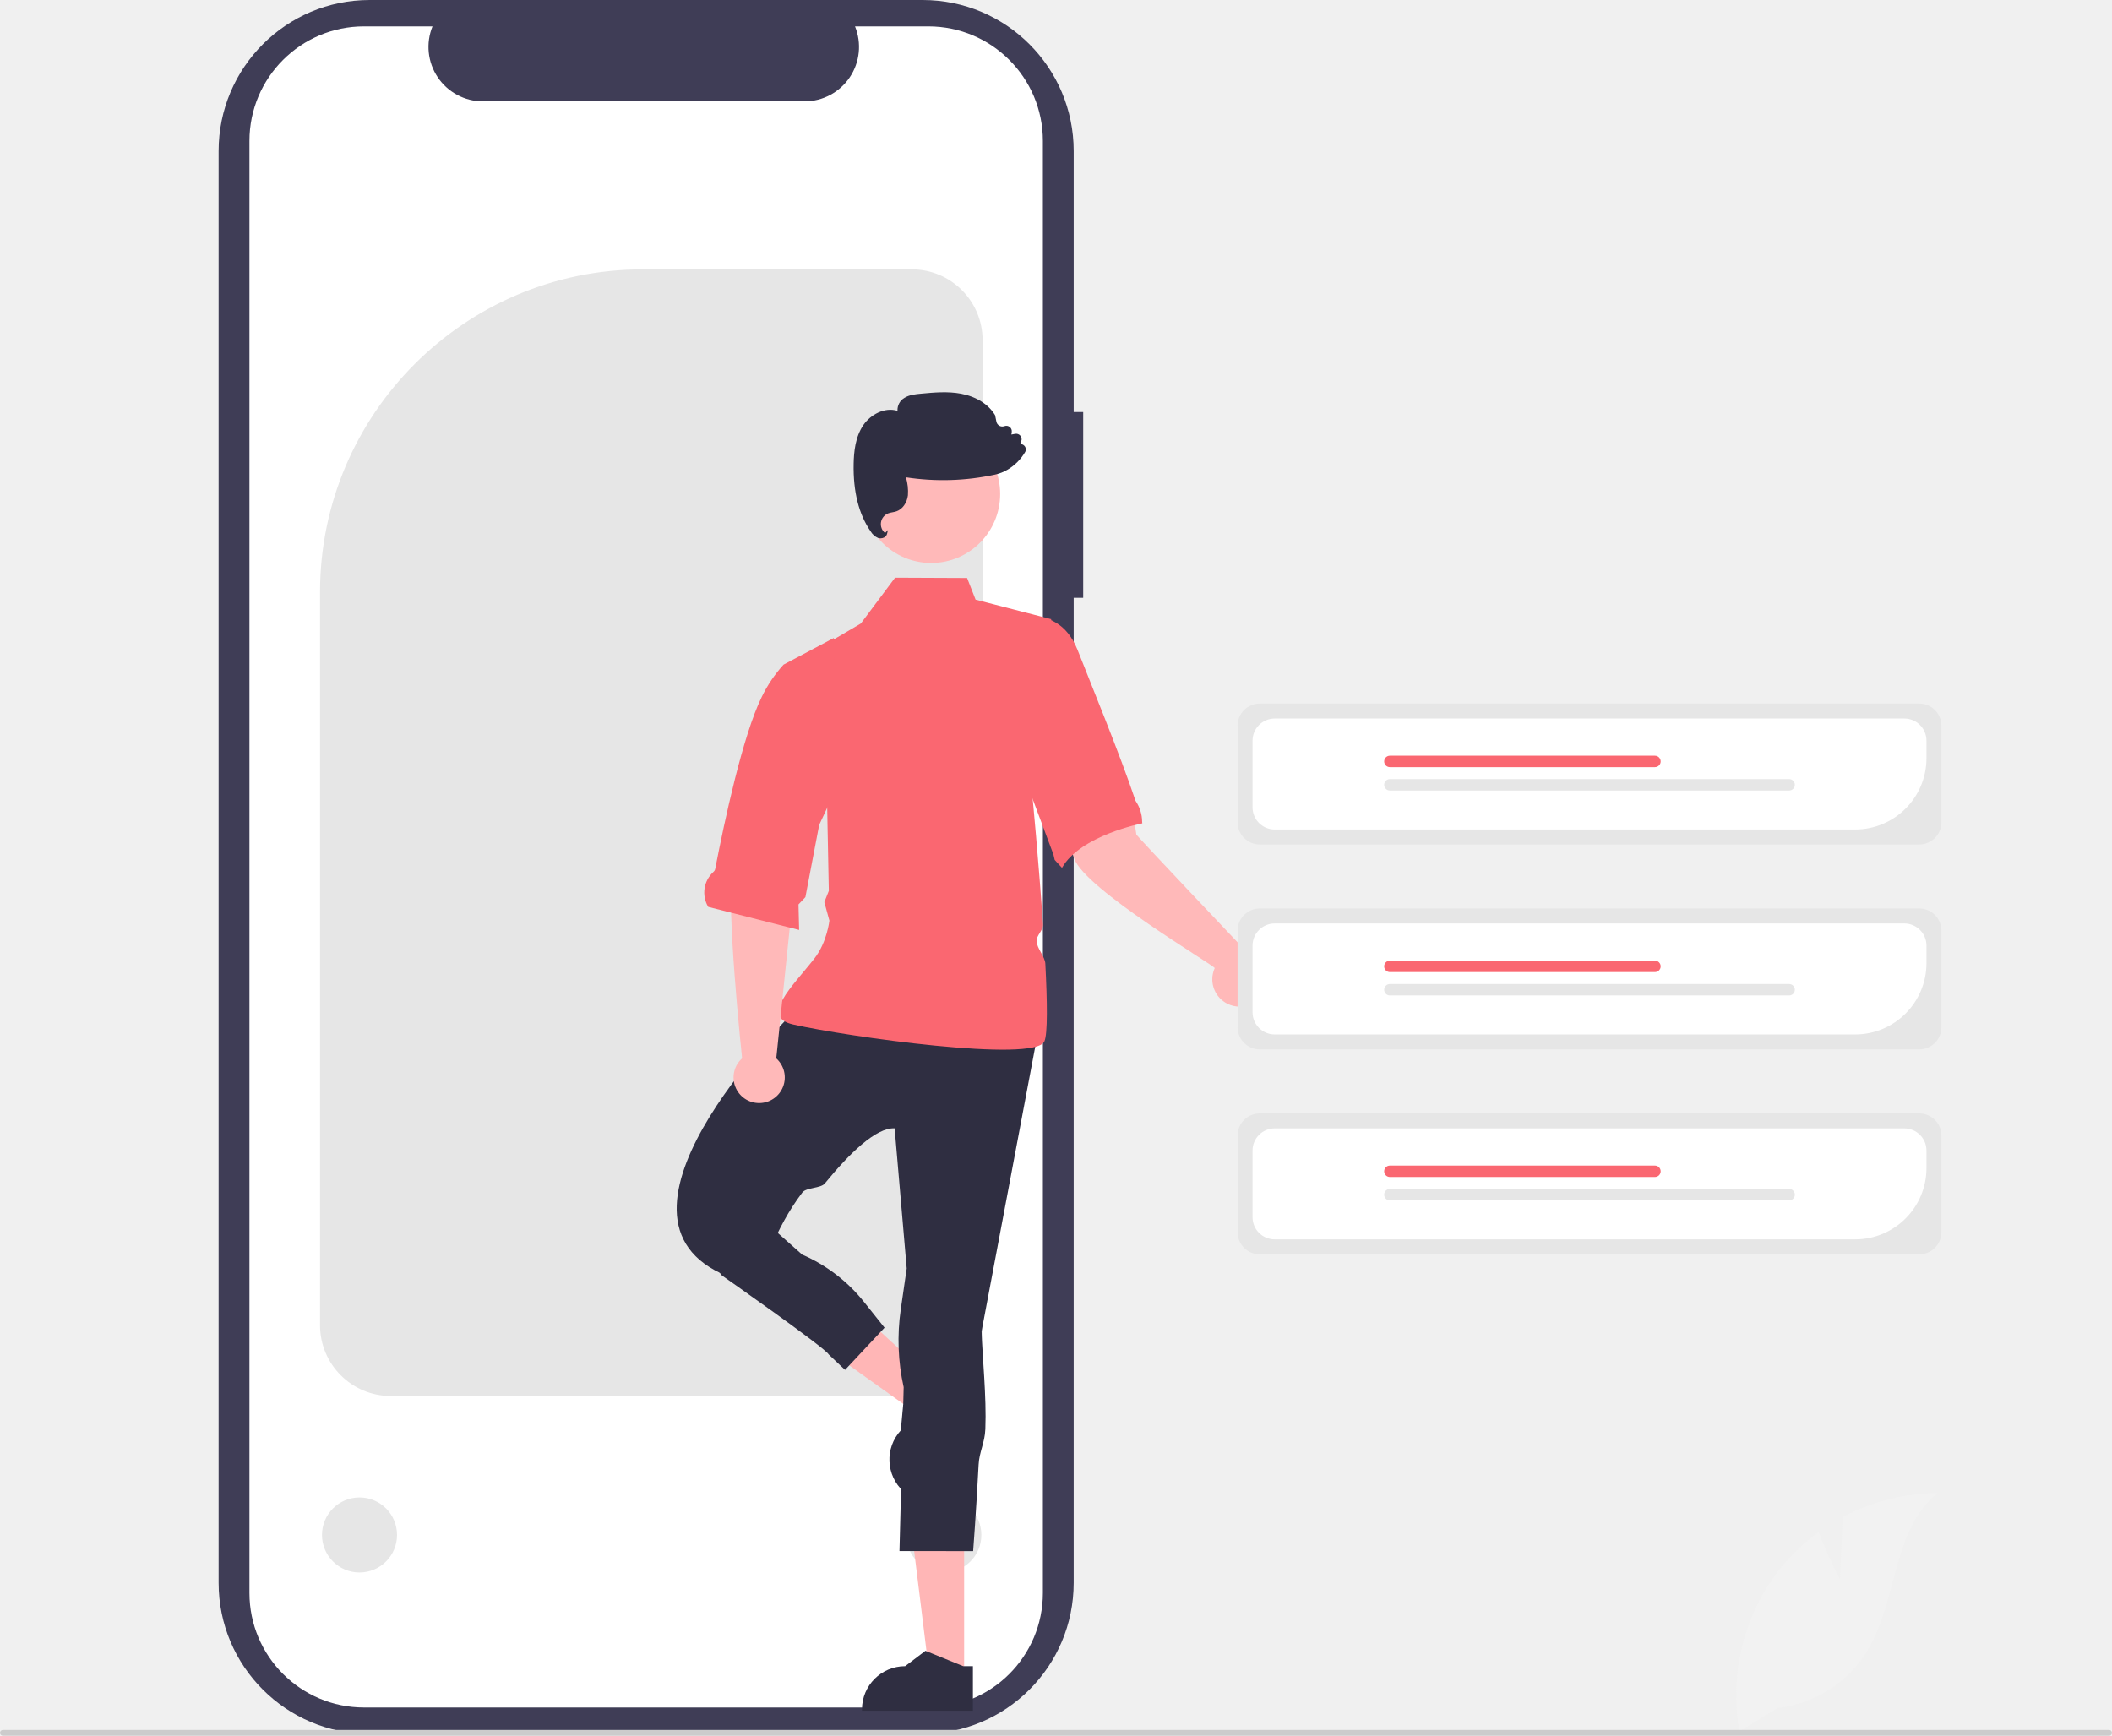
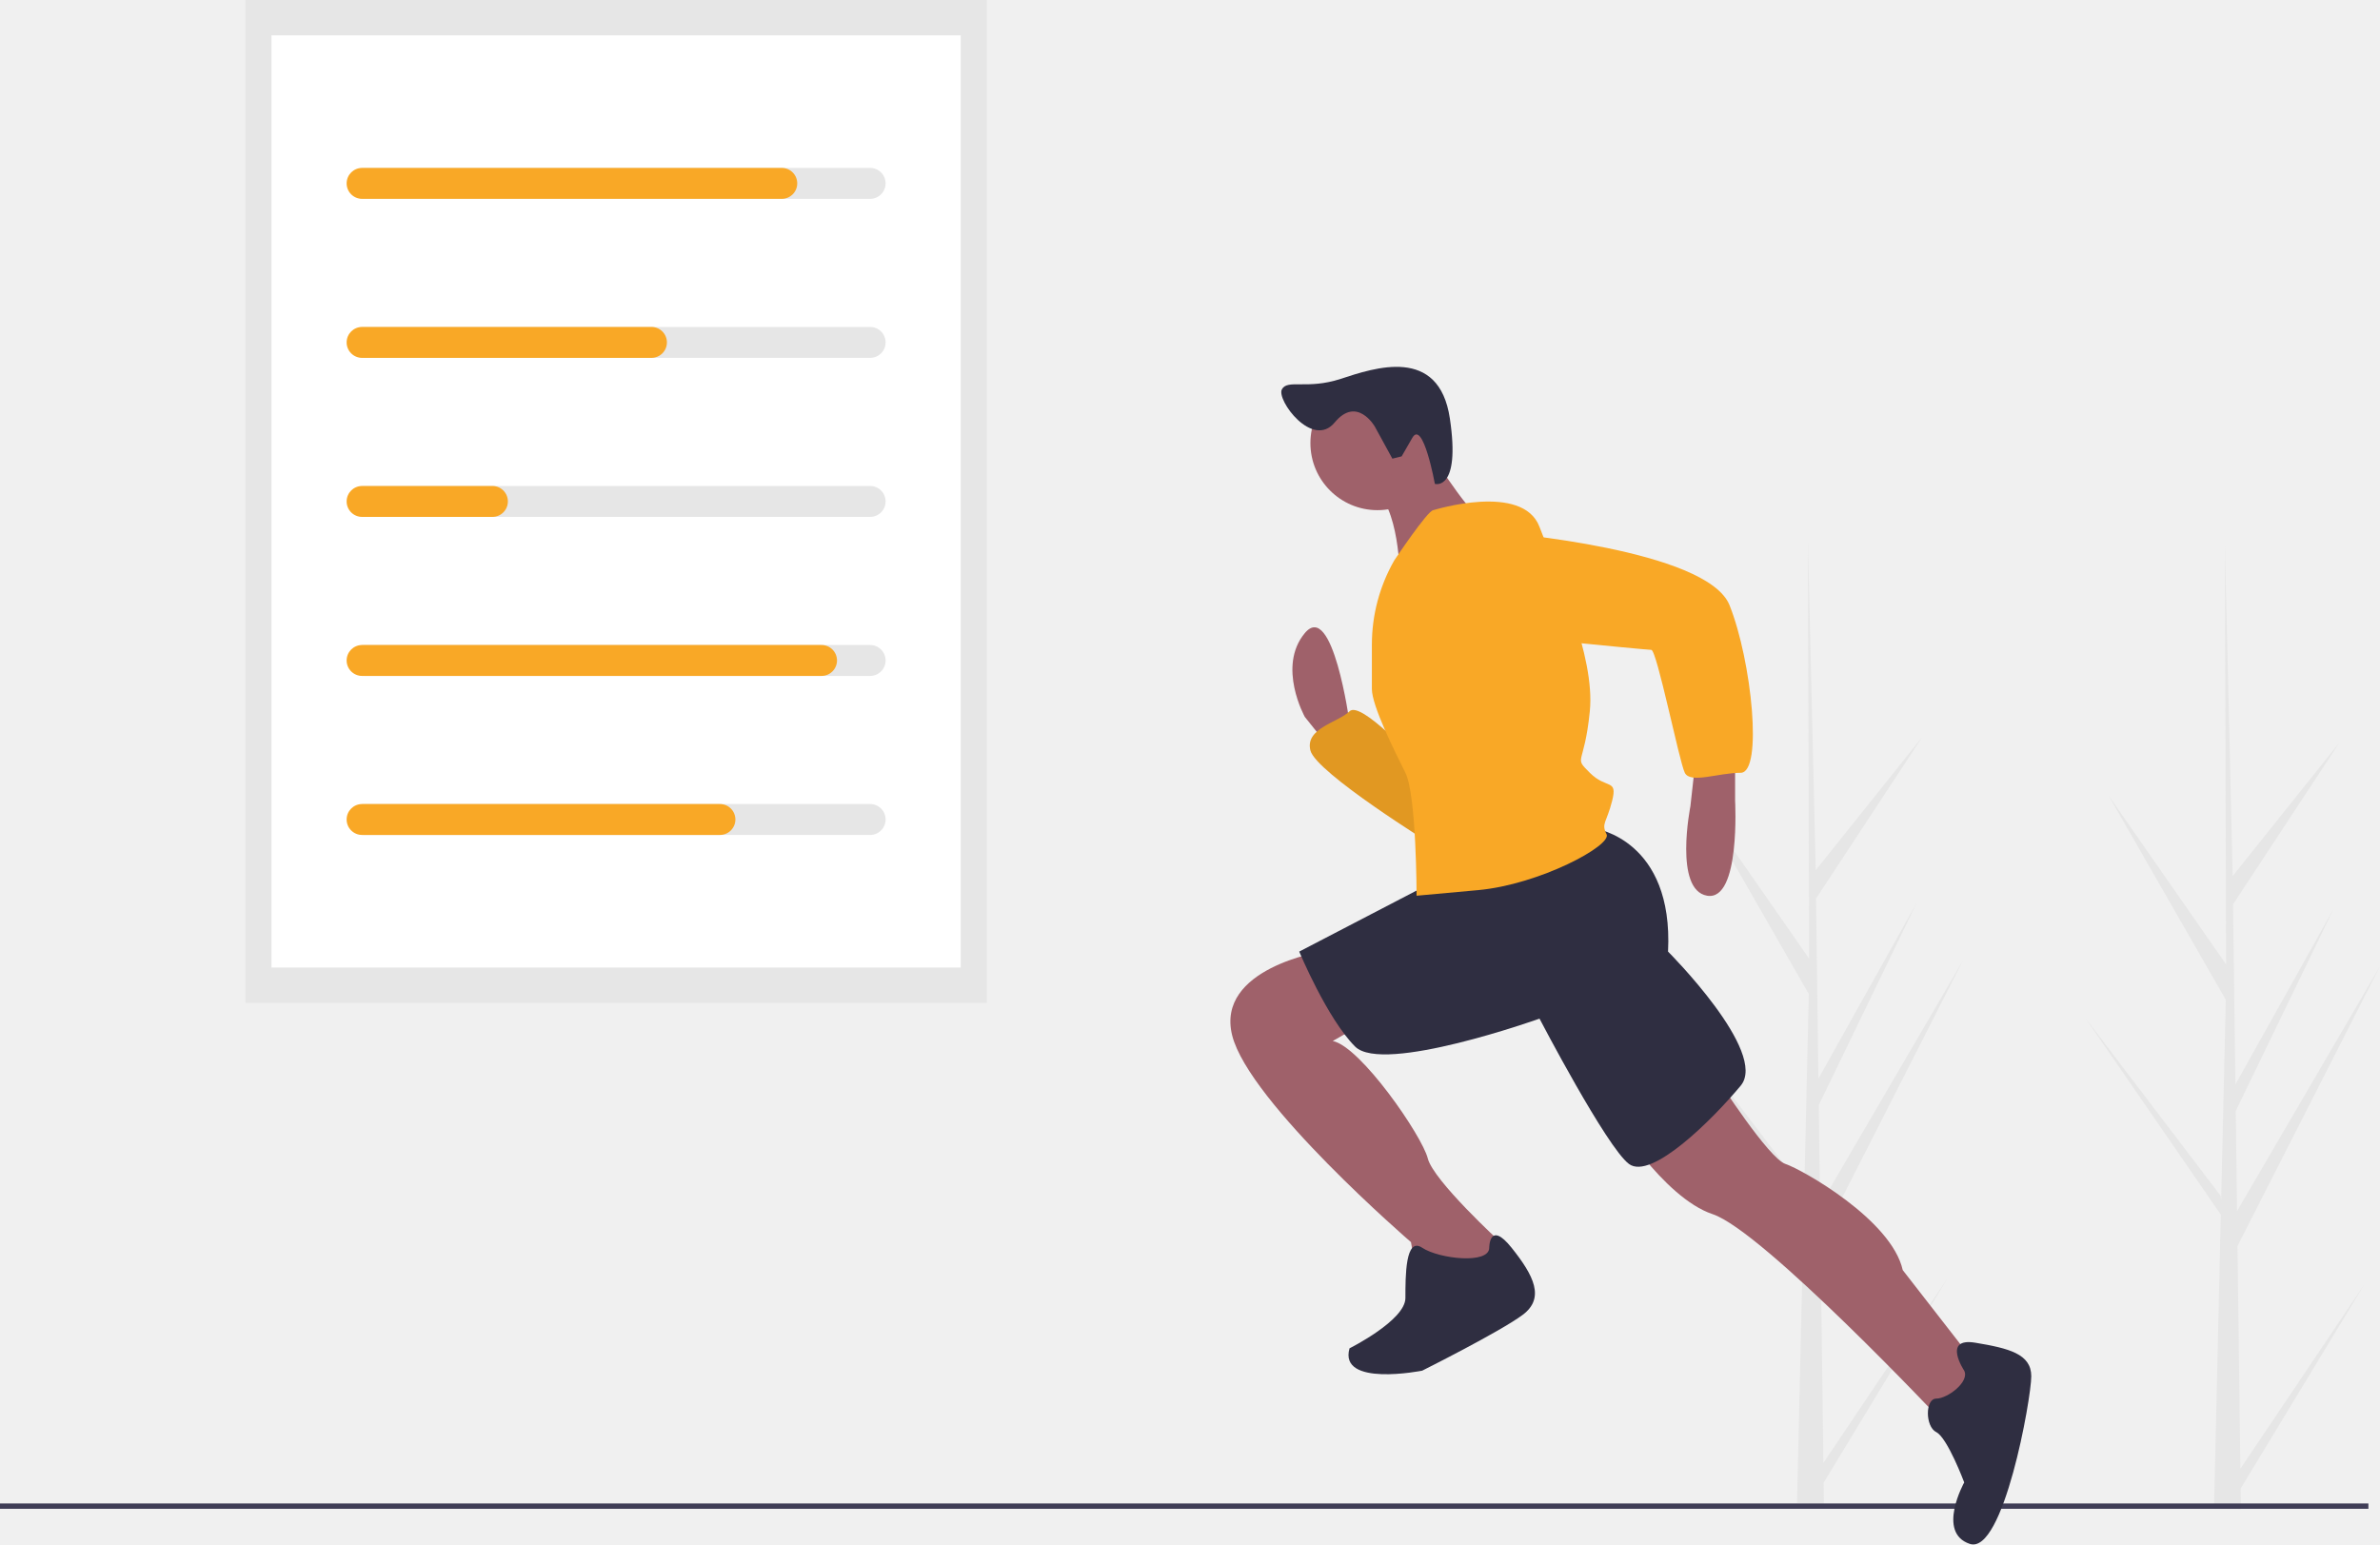
- <svg xmlns="http://www.w3.org/2000/svg" data-name="Layer 1" width="865.67" height="711.472" viewBox="0 0 865.67 711.472">
-   <path id="be762e0f-b118-45b0-834c-015dca31fdfd-190" data-name="Path 339" d="M611.151,263.156h-3.9V156.179a61.915,61.915,0,0,0-61.915-61.915h-226.65a61.915,61.915,0,0,0-61.916,61.914V743.062a61.915,61.915,0,0,0,61.915,61.915h226.648a61.915,61.915,0,0,0,61.915-61.915V339.304h3.9Z" transform="translate(-167.165 -94.26403)" fill="#3f3d56" />
-   <path id="bd19cda7-6ee4-487f-8299-09f5b9520cce-191" data-name="Path 340" d="M594.624,152.032V747.207a46.959,46.959,0,0,1-46.942,46.952h-231.3a46.966,46.966,0,0,1-46.973-46.952V152.032a46.965,46.965,0,0,1,46.971-46.951h28.058a22.329,22.329,0,0,0,20.656,30.74h131.868a22.329,22.329,0,0,0,20.656-30.74h30.055a46.959,46.959,0,0,1,46.951,46.942Z" transform="translate(-167.165 -94.26403)" fill="#fff" />
-   <path d="M540.93,666.475H327.318a29.01,29.01,0,0,1-28.978-28.978V336.993c0-72.962,59.358-132.321,132.32-132.321H540.93a29.01,29.01,0,0,1,28.977,28.977V637.497A29.01,29.01,0,0,1,540.93,666.475Z" transform="translate(-167.165 -94.26403)" fill="#e6e6e6" />
-   <circle id="be454a6a-b415-4179-b5e8-57164f143cba" data-name="Ellipse 7" cx="147.357" cy="629.168" r="15.379" fill="#e6e6e6" />
-   <circle id="be5a0c73-855d-427d-a69e-6f1eaa4c04a0" data-name="Ellipse 7" cx="386.863" cy="629.168" r="15.379" fill="#e6e6e6" />
-   <polygon points="388.948 571.619 379.414 582.009 334.805 550.181 348.876 534.847 388.948 571.619" fill="#ffb6b6" />
-   <path d="M568.615,672.475,537.875,705.974l-.424-.389a17.697,17.697,0,0,1-1.075-25.003l.001-.001.972-10.379L552.469,663.045l2.683-2.924Z" transform="translate(-167.165 -94.26403)" fill="#2f2e41" />
-   <polygon points="395.181 687.559 381.081 687.558 374.373 633.171 395.184 633.172 395.181 687.559" fill="#ffb6b6" />
-   <path d="M565.942,795.491l-45.466-.002v-.575a17.697,17.697,0,0,1,17.697-17.696h.001l8.305-6.301,15.495,6.301,3.969 0Z" transform="translate(-167.165 -94.26403)" fill="#2f2e41" />
-   <path id="a30b4662-e5c2-40ab-b3a2-3f3e92442cbc-192" data-name="Path 17" d="M494.254,507.266s-86.138,83.167-31.683,108.91h16.831s5.058-17.969,16.637-33.123c1.59-2.081,7.547-1.658,9.202-3.686,10.101-12.383,21.053-23.018,28.616-22.596l4.95,57.425-2.442,16.831a88.193,88.193,0,0,0,1.194,31.834v0l-1.722,67.175,30.202.017s1.22-15.744,2.24-35.435c.273-5.275,2.542-8.95,2.76-14.565.521-13.461-1.206-29.13-1.539-40.115l22.772-120.791Z" transform="translate(-167.165 -94.26403)" fill="#2f2e41" />
-   <path id="bce5c948-7db7-43f8-8cd2-61a9f17c0c07-193" data-name="Path 22" d="M534.039,331.053,519.994,349.842l-33.663,19.8,19.8,51.484.751,38.306-1.843,4.621,2.082,7.568s-.961,8.857-6.082,15.432c-8.954,11.497-22.626,23.992-8.769,27.142,21.782,4.951,99.009,15.841,102.969,6.931,1.37-3.082,1.2-16.116.391-31.848-.151-2.942-3.401-6.142-3.591-9.225-.143-2.313,2.782-4.489,2.623-6.835-1.767-26.145-4.373-53.081-4.373-53.081l7.75-72.084-31-8-3.48-8.872Z" transform="translate(-167.165 -94.26403)" fill="#fa6771" />
-   <path id="aa56653d-a1eb-49b2-bba0-f0dc0c583c83-194" data-name="Path 18" d="M458.435,611.236l4.604,5.818s42.345,29.625,43.799,32.393l6.692,6.332,16.192-17.309-8.421-10.554a66.102,66.102,0,0,0-25.357-19.413h0l-12.905-11.449Z" transform="translate(-167.165 -94.26403)" fill="#2f2e41" />
-   <path d="M485.341,528.088l7.711-74.639,2.035-30.719-21.583-3.903s-3.232,21.118-6.059,33.511c-2.79,12.229,3.717,74.111,3.889,75.743a10.501,10.501,0,1,0,14.007.007Z" transform="translate(-167.165 -94.26403)" fill="#ffb9b9" />
-   <path d="M457.455,465.988l37.259,9.458-.259-10.458,2.828-3,5.65-29.597,8.106-17.338L508.932,355.764l-20.589,10.92-.025.019a55.663,55.663,0,0,0-8.928,13.22c-7.762,15.779-15.217,50.533-19.12,70.719a2.203,2.203,0,0,1-.743,1.07,11.415,11.415,0,0,0-2.072,14.276Z" transform="translate(-167.165 -94.26403)" fill="#fa6771" />
-   <path d="M678.716,485.044s-45.359-47.82-45.782-48.722c-3.168-24.061-12.281-34.675-13.648-33.523L595.766,410.948s6.996,22.155,11.733,35.314c4.526,12.574,56.693,43.288,57.563,44.804a11.188,11.188,0,1,0,13.654-6.023Z" transform="translate(-167.165 -94.26403)" fill="#ffb9b9" />
-   <path d="M576.773,349.699s23.089-11.316,32.044,10.909c4.909,12.547,17.466,42.998,23.723,61.743a1.401,1.401,0,0,0,.17.336,15.241,15.241,0,0,1,2.596,8.409,2.862,2.862,0,0,0,.068.649s-25.373,4.943-32.919,18.243l-2.993-3.248-.532-2.276-21.891-58.411Z" transform="translate(-167.165 -94.26403)" fill="#fa6771" />
-   <path d="M953.836,440.407H683.514a9.095,9.095,0,0,1-9.085-9.085V391.731a9.095,9.095,0,0,1,9.085-9.085H953.836a9.095,9.095,0,0,1,9.085,9.085v39.591A9.095,9.095,0,0,1,953.836,440.407Z" transform="translate(-167.165 -94.26403)" fill="#e6e6e6" />
-   <path d="M927.571,434.279H689.643a9.095,9.095,0,0,1-9.085-9.085V397.864a9.095,9.095,0,0,1,9.085-9.085H947.708a9.095,9.095,0,0,1,9.085,9.085v7.193A29.255,29.255,0,0,1,927.571,434.279Z" transform="translate(-167.165 -94.26403)" fill="#fff" />
-   <path d="M845.5,408.71H736.851a2.343,2.343,0,1,1,0-4.686H845.5a2.343,2.343,0,0,1,0,4.686Z" transform="translate(-167.165 -94.26403)" fill="#fa6771" />
-   <path d="M900.5,418.293H736.851a2.343,2.343,0,1,1,0-4.686H900.5a2.343,2.343,0,0,1,0,4.686Z" transform="translate(-167.165 -94.26403)" fill="#e6e6e6" />
-   <path d="M953.836,524.407H683.514a9.095,9.095,0,0,1-9.085-9.085V475.731a9.095,9.095,0,0,1,9.085-9.085H953.836a9.095,9.095,0,0,1,9.085,9.085v39.591A9.095,9.095,0,0,1,953.836,524.407Z" transform="translate(-167.165 -94.26403)" fill="#e6e6e6" />
-   <path d="M927.571,518.279H689.643a9.095,9.095,0,0,1-9.085-9.085V481.864a9.095,9.095,0,0,1,9.085-9.085H947.708a9.095,9.095,0,0,1,9.085,9.085v7.193A29.255,29.255,0,0,1,927.571,518.279Z" transform="translate(-167.165 -94.26403)" fill="#fff" />
-   <path d="M845.5,492.71H736.851a2.343,2.343,0,1,1,0-4.686H845.5a2.343,2.343,0,0,1,0,4.686Z" transform="translate(-167.165 -94.26403)" fill="#fa6771" />
-   <path d="M900.5,502.293H736.851a2.343,2.343,0,1,1,0-4.686H900.5a2.343,2.343,0,0,1,0,4.686Z" transform="translate(-167.165 -94.26403)" fill="#e6e6e6" />
-   <path d="M953.836,608.407H683.514a9.095,9.095,0,0,1-9.085-9.085V559.731a9.095,9.095,0,0,1,9.085-9.085H953.836a9.095,9.095,0,0,1,9.085,9.085v39.591A9.095,9.095,0,0,1,953.836,608.407Z" transform="translate(-167.165 -94.26403)" fill="#e6e6e6" />
-   <path d="M927.571,602.279H689.643a9.095,9.095,0,0,1-9.085-9.085V565.864a9.095,9.095,0,0,1,9.085-9.085H947.708a9.095,9.095,0,0,1,9.085,9.085v7.193A29.255,29.255,0,0,1,927.571,602.279Z" transform="translate(-167.165 -94.26403)" fill="#fff" />
-   <path d="M845.5,576.71H736.851a2.343,2.343,0,1,1,0-4.686H845.5a2.343,2.343,0,0,1,0,4.686Z" transform="translate(-167.165 -94.26403)" fill="#fa6771" />
-   <path d="M900.5,586.293H736.851a2.343,2.343,0,1,1,0-4.686H900.5a2.343,2.343,0,0,1,0,4.686Z" transform="translate(-167.165 -94.26403)" fill="#e6e6e6" />
-   <circle id="f8b50a69-a369-42b8-943f-f14ba4f1f80f" data-name="Ellipse 5" cx="381.674" cy="202.486" r="28.272" fill="#ffb9b9" />
-   <path d="M528.051,314.933a3.092,3.092,0,0,1-.997-.161,6.537,6.537,0,0,1-3.014-2.679c-4.868-7.001-7.218-16.335-6.985-27.743.098-4.826.645-10.997,4.025-15.916,2.842-4.136,8.592-7.418,13.95-5.771a5.792,5.792,0,0,1,2.89-5.347c2.03-1.243,4.473-1.472,6.628-1.674,5.442-.51,11.068-1.037,16.579.007,6.179,1.172,11.231,4.357,13.861,8.738l.054.138.535,2.596a2.465,2.465,0,0,0,3.282,1.811,2.237,2.237,0,0,1,3.002,2.414l-.149,1.033,1.554-.291a2.238,2.238,0,0,1,2.51,2.975l-.439,1.187a2.354,2.354,0,0,1,1.711.753,2.164,2.164,0,0,1,.293,2.549,20.271,20.271,0,0,1-7.16,7.204,16.923,16.923,0,0,1-5.233,2.058,100.501,100.501,0,0,1-36.46,1.096,20.555,20.555,0,0,1,.815,7.38c-.388,3.112-2.215,5.681-4.656,6.543a11.243,11.243,0,0,1-1.701.41,9.976,9.976,0,0,0-1.624.395,4.754,4.754,0,0,0-1.392,8.125l1.203-1.254-.391,1.594a2.288,2.288,0,0,1-1.166,1.452A3.205,3.205,0,0,1,528.051,314.933Z" transform="translate(-167.165 -94.26403)" fill="#2f2e41" />
-   <path d="M921.345,741.82l1.144-25.719a83.066,83.066,0,0,1,38.745-9.808c-18.608,15.214-16.283,44.541-28.899,65a49.964,49.964,0,0,1-36.639,23.089l-15.572,9.534a83.724,83.724,0,0,1,17.647-67.845A80.873,80.873,0,0,1,912.633,722.261C916.363,732.095,921.345,741.82,921.345,741.82Z" transform="translate(-167.165 -94.26403)" fill="#f2f2f2" />
-   <path d="M1032.835,804.546a1.186,1.186,0,0,1-1.19,1.19H168.355a1.19,1.19,0,0,1,0-2.38h863.29A1.187,1.187,0,0,1,1032.835,804.546Z" transform="translate(-167.165 -94.26403)" fill="#ccc" />
+ <svg xmlns="http://www.w3.org/2000/svg" data-name="Layer 1" width="892.35" height="579.11" viewBox="0 0 892.35 579.11">
+   <path d="M837.481,708.973l46.458-69.087-46.363,76.52.097,7.774q-5.087.039-10.076-.169l2.304-99.93-.063-.771.085-.149.221-9.443-50.877-73.867,50.817,66.8.18,1.996,1.74-75.501-43.944-76.583,44.069,63.32-.46-156.419.001-.521.015.512L834.603,486.732l40.05-50.076-39.918,60.696.874,67.534,36.854-65.911-36.718,75.84.487,37.552,53.595-91.813L836.393,625.468Z" transform="translate(-153.8252 -160.4452)" fill="#e6e6e6" />
+   <path d="M993.831,711.149l46.458-69.087-46.363,76.52.097,7.774q-5.087.039-10.076-.169l2.304-99.93-.063-.771.085-.149.221-9.443-50.877-73.867,50.817,66.8.18,1.996L988.354,535.32l-43.944-76.583,44.069,63.32-.46-156.419.001-.521.015.512,2.917,123.28,40.05-50.076-39.918,60.696.874,67.534,36.854-65.911-36.718,75.84.487,37.552,53.595-91.813L992.742,627.644Z" transform="translate(-153.8252 -160.4452)" fill="#e6e6e6" />
+   <rect x="92" width="278.008" height="376.039" fill="#e6e6e6" />
+   <rect x="101.796" y="13.251" width="258.415" height="349.538" fill="#fff" />
+   <path d="M480.07,235.004H290.416a5.797,5.797,0,0,1,0-11.595H480.07a5.797,5.797,0,1,1,0,11.595Z" transform="translate(-153.8252 -160.4452)" fill="#e6e6e6" />
+   <path d="M480.07,294.633H290.416a5.797,5.797,0,0,1,0-11.595H480.07a5.797,5.797,0,1,1,0,11.595Z" transform="translate(-153.8252 -160.4452)" fill="#e6e6e6" />
+   <path d="M480.07,354.262H290.416a5.797,5.797,0,0,1,0-11.595H480.07a5.797,5.797,0,1,1,0,11.595Z" transform="translate(-153.8252 -160.4452)" fill="#e6e6e6" />
+   <path d="M480.07,413.891H290.416a5.797,5.797,0,0,1,0-11.595H480.07a5.797,5.797,0,1,1,0,11.595Z" transform="translate(-153.8252 -160.4452)" fill="#e6e6e6" />
+   <path d="M480.07,473.52H290.416a5.797,5.797,0,0,1,0-11.595H480.07a5.797,5.797,0,1,1,0,11.595Z" transform="translate(-153.8252 -160.4452)" fill="#e6e6e6" />
+   <path d="M446.943,235.004H289.588a5.797,5.797,0,1,1,0-11.595H446.943a5.797,5.797,0,0,1,0,11.595Z" transform="translate(-153.8252 -160.4452)" fill="#f9a826" />
+   <path d="M398.08,294.633H289.588a5.797,5.797,0,1,1,0-11.595H398.08a5.797,5.797,0,1,1,0,11.595Z" transform="translate(-153.8252 -160.4452)" fill="#f9a826" />
+   <path d="M338.451,354.262H289.588a5.797,5.797,0,1,1,0-11.595h48.863a5.797,5.797,0,0,1,0,11.595Z" transform="translate(-153.8252 -160.4452)" fill="#f9a826" />
+   <path d="M461.85,413.891H289.588a5.797,5.797,0,1,1,0-11.595H461.85a5.797,5.797,0,0,1,0,11.595Z" transform="translate(-153.8252 -160.4452)" fill="#f9a826" />
+   <path d="M423.754,473.52H289.588a5.797,5.797,0,1,1,0-11.595H423.754a5.797,5.797,0,1,1,0,11.595Z" transform="translate(-153.8252 -160.4452)" fill="#f9a826" />
+   <rect y="563.74" width="888" height="2" fill="#3f3d56" />
+   <path d="M659.813,431.353s-6.285-46.093-16.761-33.523,0,31.427,0,31.427l8.381,10.476,8.381-6.285Z" transform="translate(-153.8252 -160.4452)" fill="#9f616a" />
+   <path d="M684.955,446.019s-20.952-23.047-25.142-18.856-16.761,6.285-14.666,14.666,46.093,35.618,46.093,35.618Z" transform="translate(-153.8252 -160.4452)" fill="#f9a826" />
+   <path d="M684.955,446.019s-20.952-23.047-25.142-18.856-16.761,6.285-14.666,14.666,46.093,35.618,46.093,35.618Z" transform="translate(-153.8252 -160.4452)" opacity="0.1" />
+   <path d="M804.379,443.924V460.685s2.095,37.713-10.476,35.618S787.618,462.78,787.618,462.78l2.095-18.856Z" transform="translate(-153.8252 -160.4452)" fill="#9f616a" />
+   <path d="M798.094,565.443S816.95,594.775,823.235,596.87s39.808,20.952,43.998,39.808L896.566,674.391l-14.666,18.856s-67.045-71.235-85.902-77.521-37.713-37.713-37.713-37.713Z" transform="translate(-153.8252 -160.4452)" fill="#9f616a" />
+   <path d="M649.337,517.254s-39.808,6.285-33.523,31.427,67.045,77.521,67.045,77.521L684.955,638.773l23.047,4.19,10.476-10.476-2.095-6.285S691.24,603.156,689.145,594.775s-25.142-41.903-35.618-43.998l14.666-8.381Z" transform="translate(-153.8252 -160.4452)" fill="#9f616a" />
+   <path d="M890.281,674.391s-8.381-12.571,4.19-10.476,20.952,4.19,20.952,12.571-10.476,67.045-23.047,62.855-2.095-23.047-2.095-23.047-6.285-16.761-10.476-18.856-4.19-12.571,0-12.571S892.376,678.581,890.281,674.391Z" transform="translate(-153.8252 -160.4452)" fill="#2f2e41" />
+   <path d="M712.192,628.298s0-10.476,8.381,0,12.571,18.856,4.19,25.142S687.05,674.391,687.05,674.391s-31.427,6.285-27.237-8.381c0,0,20.952-10.476,20.952-18.856s0-23.047,6.285-18.856S712.192,634.583,712.192,628.298Z" transform="translate(-153.8252 -160.4452)" fill="#2f2e41" />
+   <path d="M752,471.161s29.332,4.19,27.237,46.093c0,0,37.713,37.713,27.237,50.284s-33.523,35.618-41.903,29.332S731.048,542.396,731.048,542.396s-58.664,20.952-69.14,10.476-20.952-35.618-20.952-35.618l52.379-27.237Z" transform="translate(-153.8252 -160.4452)" fill="#2f2e41" />
+   <circle cx="516.464" cy="166.149" r="25.142" fill="#9f616a" />
+   <path d="M689.145,328.69s14.666,23.047,18.856,25.142-29.332,23.047-29.332,23.047,0-27.237-10.476-33.523Z" transform="translate(-153.8252 -160.4452)" fill="#9f616a" />
+   <path d="M691.24,351.737s33.523-10.476,39.808,6.285S752,406.211,749.905,427.162s-6.285,16.761,0,23.047,10.476,2.095,8.381,10.476-4.19,8.381-2.095,12.571-25.142,18.856-48.189,20.952L684.955,496.303s0-37.713-4.19-46.093-12.571-25.142-12.571-31.427V402.151a63.607,63.607,0,0,1,8.381-31.558v0S689.145,351.737,691.24,351.737Z" transform="translate(-153.8252 -160.4452)" fill="#f9a826" />
+   <path d="M716.382,360.117s77.521,6.285,85.902,27.237S814.855,450.209,806.474,450.209s-18.856,4.19-20.952,0-10.476-46.093-12.571-46.093S708.002,397.83,708.002,397.83,680.765,364.308,716.382,360.117Z" transform="translate(-153.8252 -160.4452)" fill="#f9a826" />
+   <path d="M669.279,320.362s-6.672-11.595-15.012-1.524-21.907-8.436-19.824-12.385,9.438.178,22.042-3.943,36.885-12.514,40.951,14.867-5.618,24.511-5.618,24.511-4.439-24.263-8.451-17.294l-4.012,6.969-3.48.857Z" transform="translate(-153.8252 -160.4452)" fill="#2f2e41" />
</svg>
